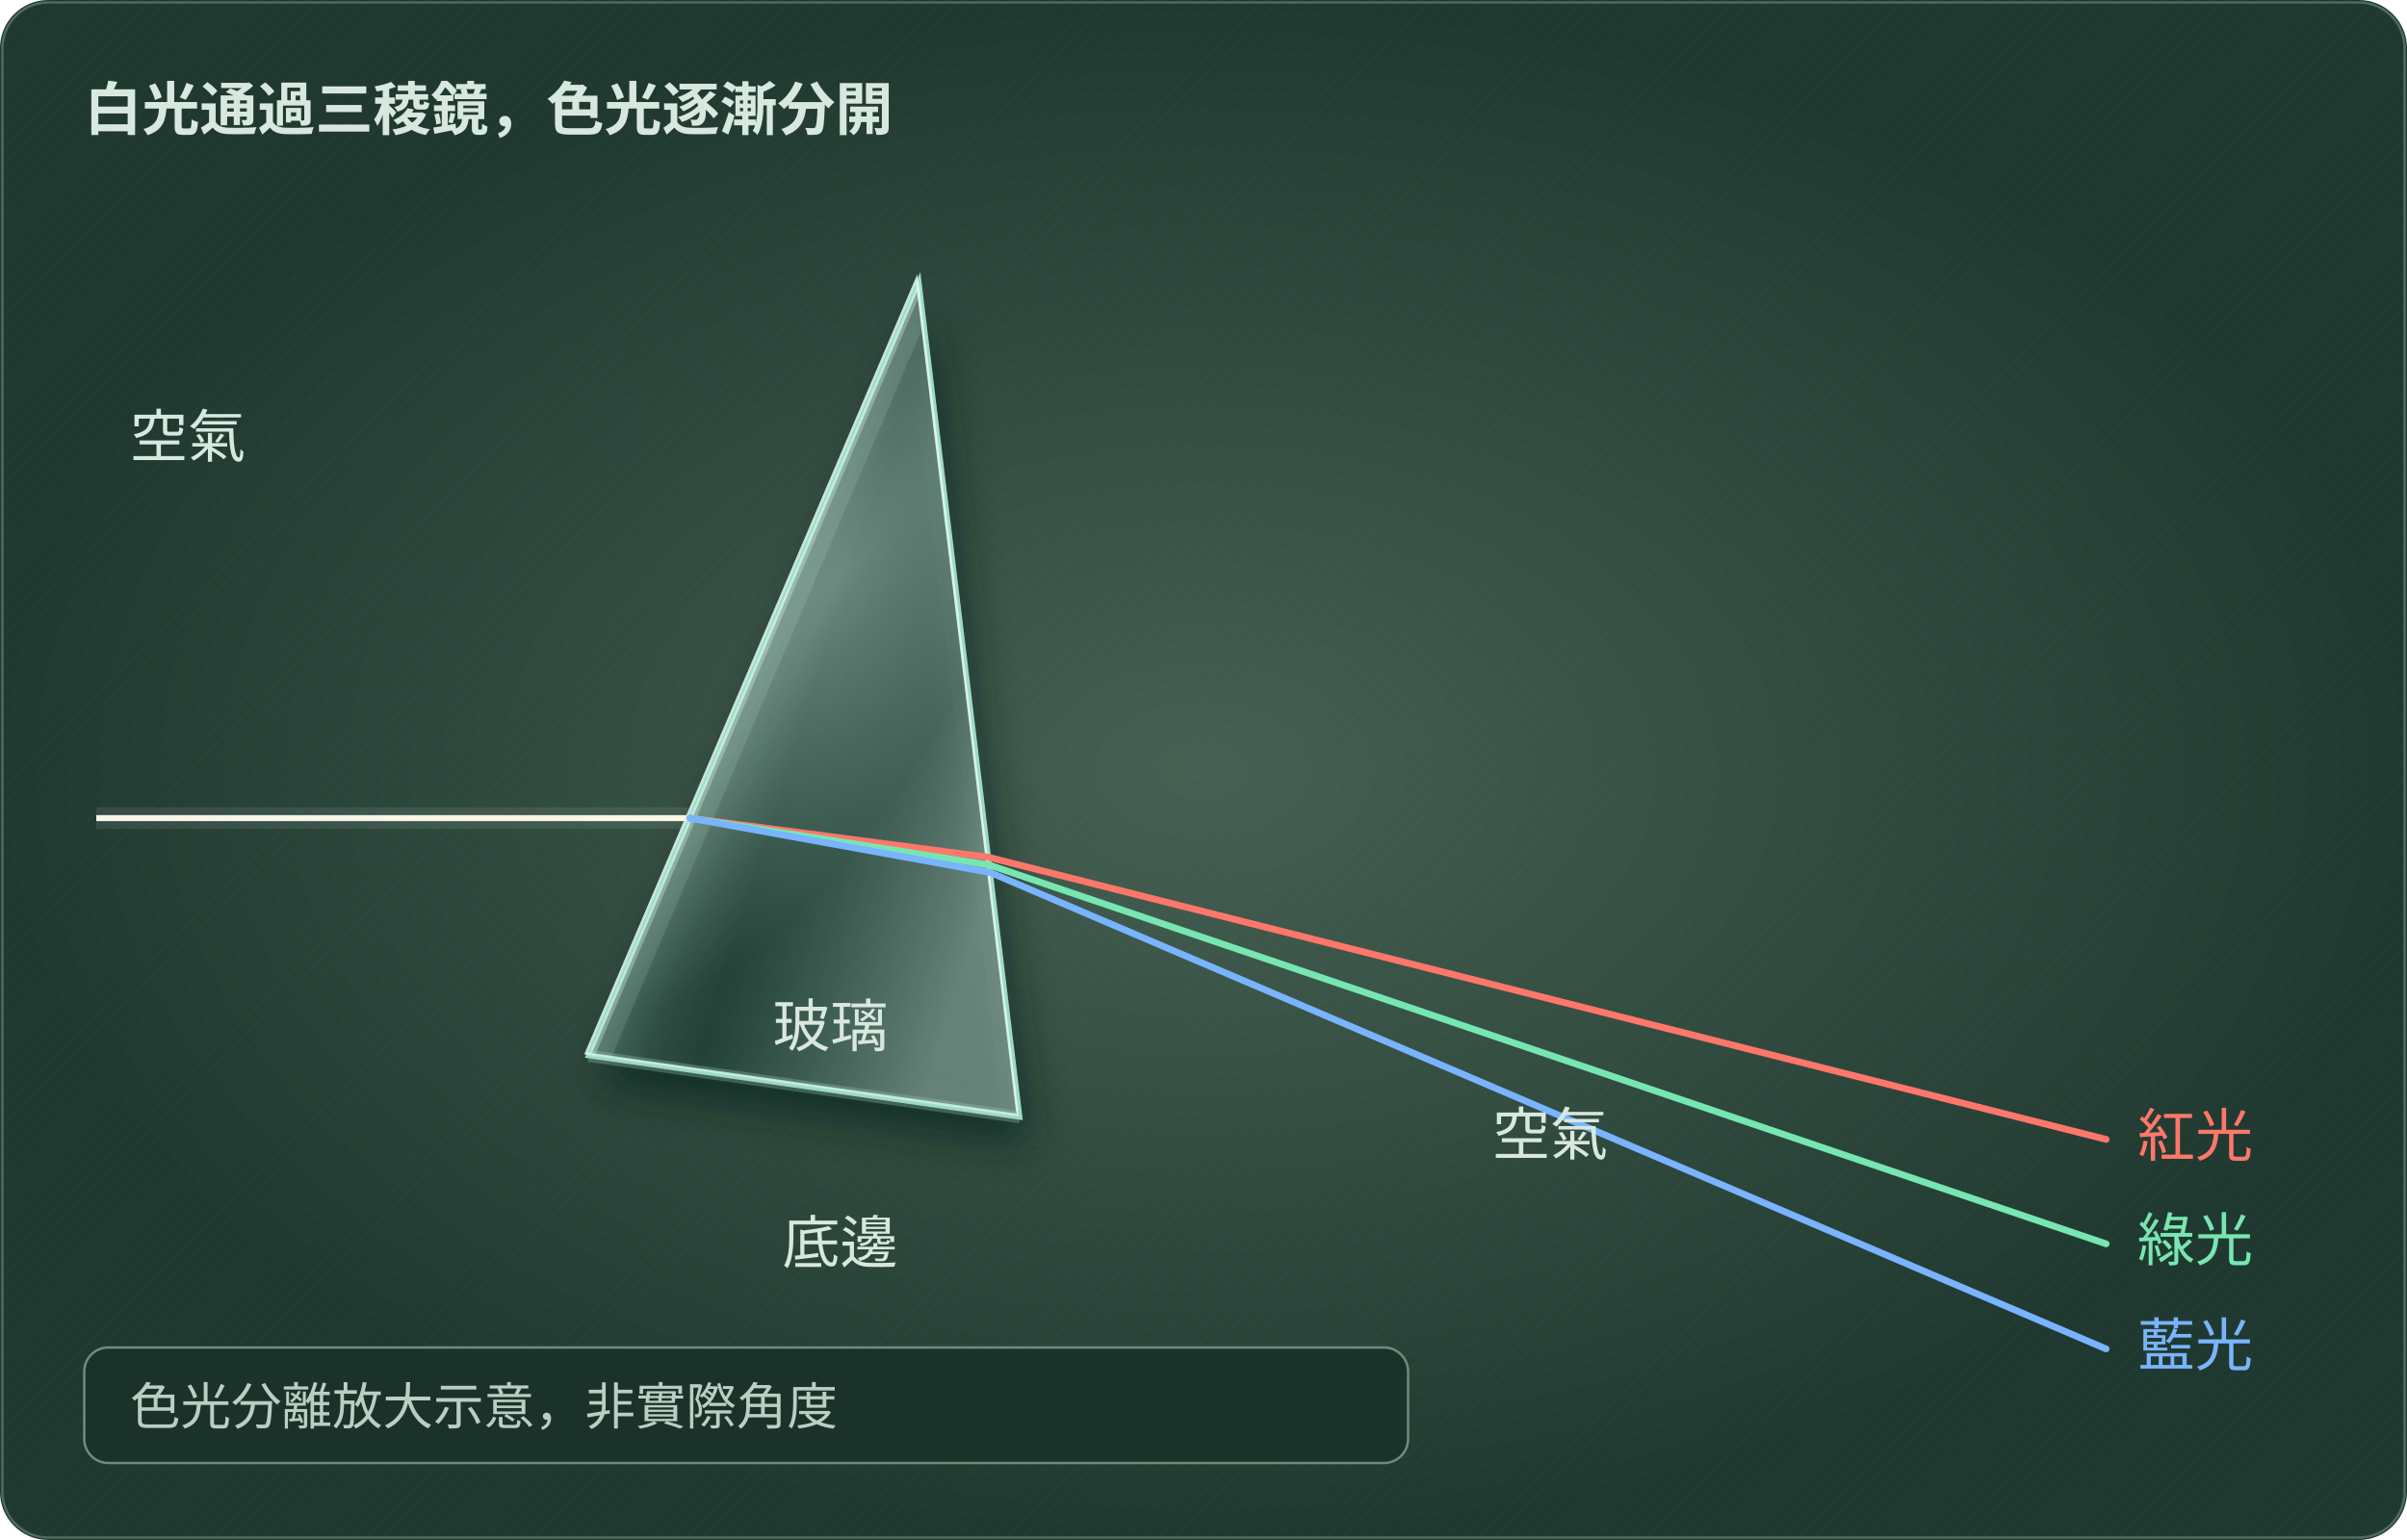
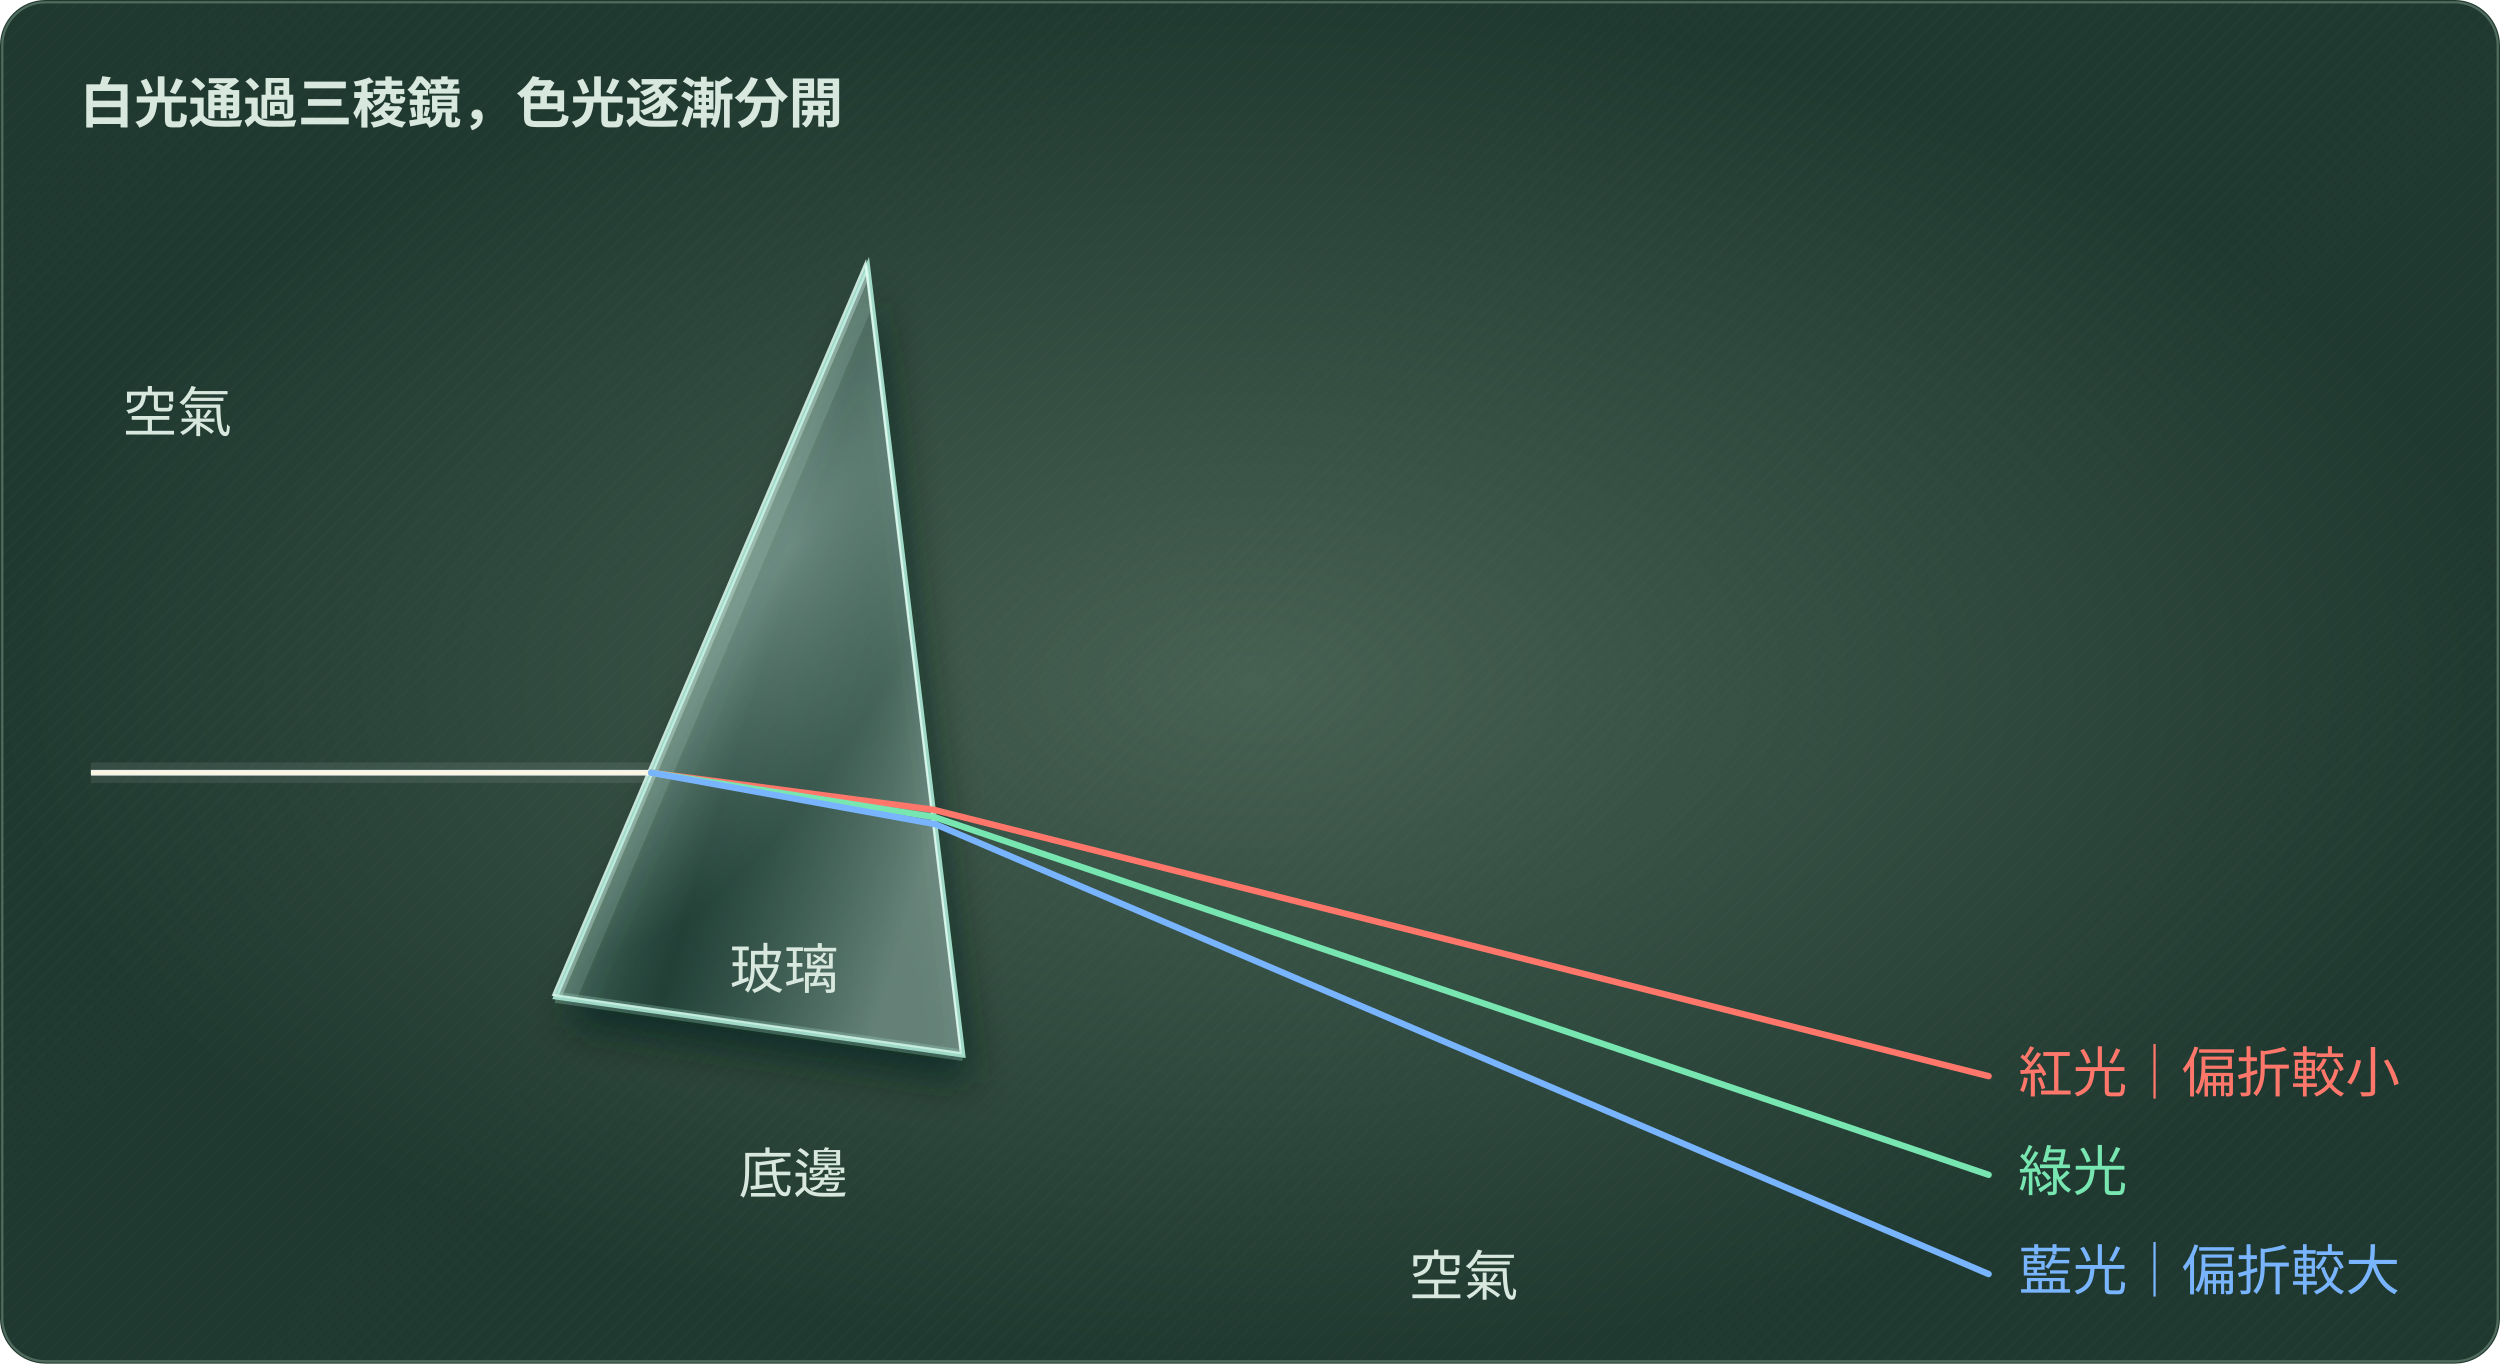
- <svg xmlns="http://www.w3.org/2000/svg" width="1000" height="640" viewBox="0 0 1000 640" role="img" aria-labelledby="prism-dispersion-title prism-dispersion-desc">
+ <svg xmlns="http://www.w3.org/2000/svg" width="1100" height="600" viewBox="0 0 1100 600" role="img" aria-labelledby="prism-dispersion-title prism-dispersion-desc">
  <defs>
    <radialGradient id="prism-dispersion-mat">
      <stop stop-color="#466052" />
      <stop offset="1" stop-color="#203930" />
    </radialGradient>
    <linearGradient id="prism-dispersion-glass" x1="0" y1="0" x2="1" y2=".6">
      <stop stop-color="#c8f2e5" stop-opacity=".12" />
      <stop offset=".28" stop-color="#c5f9e6" stop-opacity=".34" />
      <stop offset=".6" stop-color="#9bccb8" stop-opacity=".13" />
      <stop offset="1" stop-color="#e0fff2" stop-opacity=".4" />
    </linearGradient>
    <radialGradient id="prism-dispersion-gleam">
      <stop stop-color="#e0fff5" stop-opacity=".36" />
      <stop offset="1" stop-color="#e0fff5" stop-opacity="0" />
    </radialGradient>
    <filter id="prism-dispersion-shadow" x="-.4" y="-.4" width="1.8" height="1.8">
      <feGaussianBlur stdDeviation="9" />
    </filter>
    <filter id="prism-dispersion-beam">
      <feGaussianBlur stdDeviation="2.5" />
    </filter>
    <clipPath id="prism-dispersion-clip">
      <polygon points="244.413,438.776 423.772,464.35 381.815,116.874" />
    </clipPath>
    <pattern id="prism-dispersion-grain" width="7" height="7" patternUnits="userSpaceOnUse">
      <path d="M0 7L7 0" stroke="#e0eee4" stroke-opacity=".018" stroke-width=".6" />
    </pattern>
  </defs>
  <style>text{font:24px system-ui,sans-serif;fill:#d8e8df}.small{font-size:21px;fill:#b9cfc2}.heading{font-weight:650}.badge{font-size:21px;font-weight:700;text-anchor:middle;dominant-baseline:middle;fill:#f6ebca}</style>
-   <rect width="1000" height="640" rx="20" fill="url(#prism-dispersion-mat)" />
-   <rect x="1" y="1" width="998" height="638" rx="19" fill="url(#prism-dispersion-grain)" stroke="#8ba996" stroke-opacity=".45" />
+   <rect width="1100" height="600" rx="20" fill="url(#prism-dispersion-mat)" />
+   <rect x="1" y="1" width="1098" height="598" rx="19" fill="url(#prism-dispersion-grain)" stroke="#8ba996" stroke-opacity=".45" />
  <polygon points="248.413,450.776 427.772,476.35 385.815,128.874" fill="#061b18" opacity=".65" filter="url(#prism-dispersion-shadow)" />
  <polygon data-glass="" points="244.413,438.776 423.772,464.35 381.815,116.874" fill="url(#prism-dispersion-glass)" stroke="#a0d9c7" stroke-width="2" />
  <g clip-path="url(#prism-dispersion-clip)">
    <path d="M244.413,438.776L381.815,116.874" stroke="#d6fff3" stroke-width="18" opacity=".12" />
    <path d="M244.413,438.776L381.815,116.874" stroke="#e0fff8" stroke-width="5" opacity=".32" />
    <ellipse cx="350" cy="240" rx="65" ry="200" fill="url(#prism-dispersion-gleam)" transform="rotate(28 350 240)" />
  </g>
  <polygon points="244.413,438.776 423.772,464.35 381.815,116.874" fill="none" stroke="#e3fff5" stroke-width="1" opacity=".85" transform="translate(-1,-1)" />
  <path d="M244.413,438.776L423.772,464.35" stroke="#9ed8c2" stroke-width="5" opacity=".3" />
  <path d="M40 340L286.575,340" stroke="#edf5ef" stroke-width="9" opacity=".09" />
  <path d="M40 340L286.575,340" stroke="#f3f5ed" stroke-width="2.5" />
  <path d="M40 340L286.575,340" stroke="#fff7db" stroke-width=".8" />
  <polyline data-light="red" data-wavelength="650" points="286.575,340 410.722,356.273 875,473.511" data-source-path="-210.0000,340.0000 286.5748,340.0000 410.8913,357.6747 875.0000,492.1275" data-separation-gain="28" fill="none" stroke="#ff776b" stroke-width="2.8" stroke-linejoin="round" stroke-linecap="round" />
  <polyline data-light="green" data-wavelength="530" points="286.575,340 411.113,359.507 875,516.924" data-source-path="-210.0000,340.0000 286.5748,340.0000 410.9052,357.7902 875.0000,493.6738" data-separation-gain="28" fill="none" stroke="#78e6b1" stroke-width="2.8" stroke-linejoin="round" stroke-linecap="round" />
  <polyline data-light="blue" data-wavelength="460" points="286.575,340 411.489,362.627 875,560.593" data-source-path="-210.0000,340.0000 286.5748,340.0000 410.9185,357.9000 875.0000,495.1575" data-separation-gain="28" fill="none" stroke="#79b4ff" stroke-width="2.8" stroke-linejoin="round" stroke-linecap="round" />
  <text x="35" y="54" class="heading">白光通過三稜鏡，色光逐漸分開</text>
-   <text x="888" y="480.511" style="fill:#ff776b">紅光</text>
-   <text x="888" y="523.924" style="fill:#78e6b1">綠光</text>
-   <text x="888" y="567.593" style="fill:#79b4ff">藍光</text>
-   <rect x="35" y="560" width="550" height="48" rx="10" fill="#1b322b" stroke="#718b79" />
-   <text x="54" y="592" class="small">色光分離放大示意，非實際角度</text>
+   <text data-ray-label="red" x="888" y="480.511" style="fill:#ff776b">紅光｜偏折較小</text>
+   <text data-ray-label="green" x="888" y="523.924" style="fill:#78e6b1">綠光</text>
+   <text data-ray-label="blue" x="888" y="567.593" style="fill:#79b4ff">藍光｜偏折較大</text>
  <text x="54" y="190">空氣</text>
-   <text x="620" y="480">空氣</text>
+   <text x="620" y="570">空氣</text>
  <text x="321" y="435">玻璃</text>
  <text x="325" y="525">底邊</text>
</svg>
